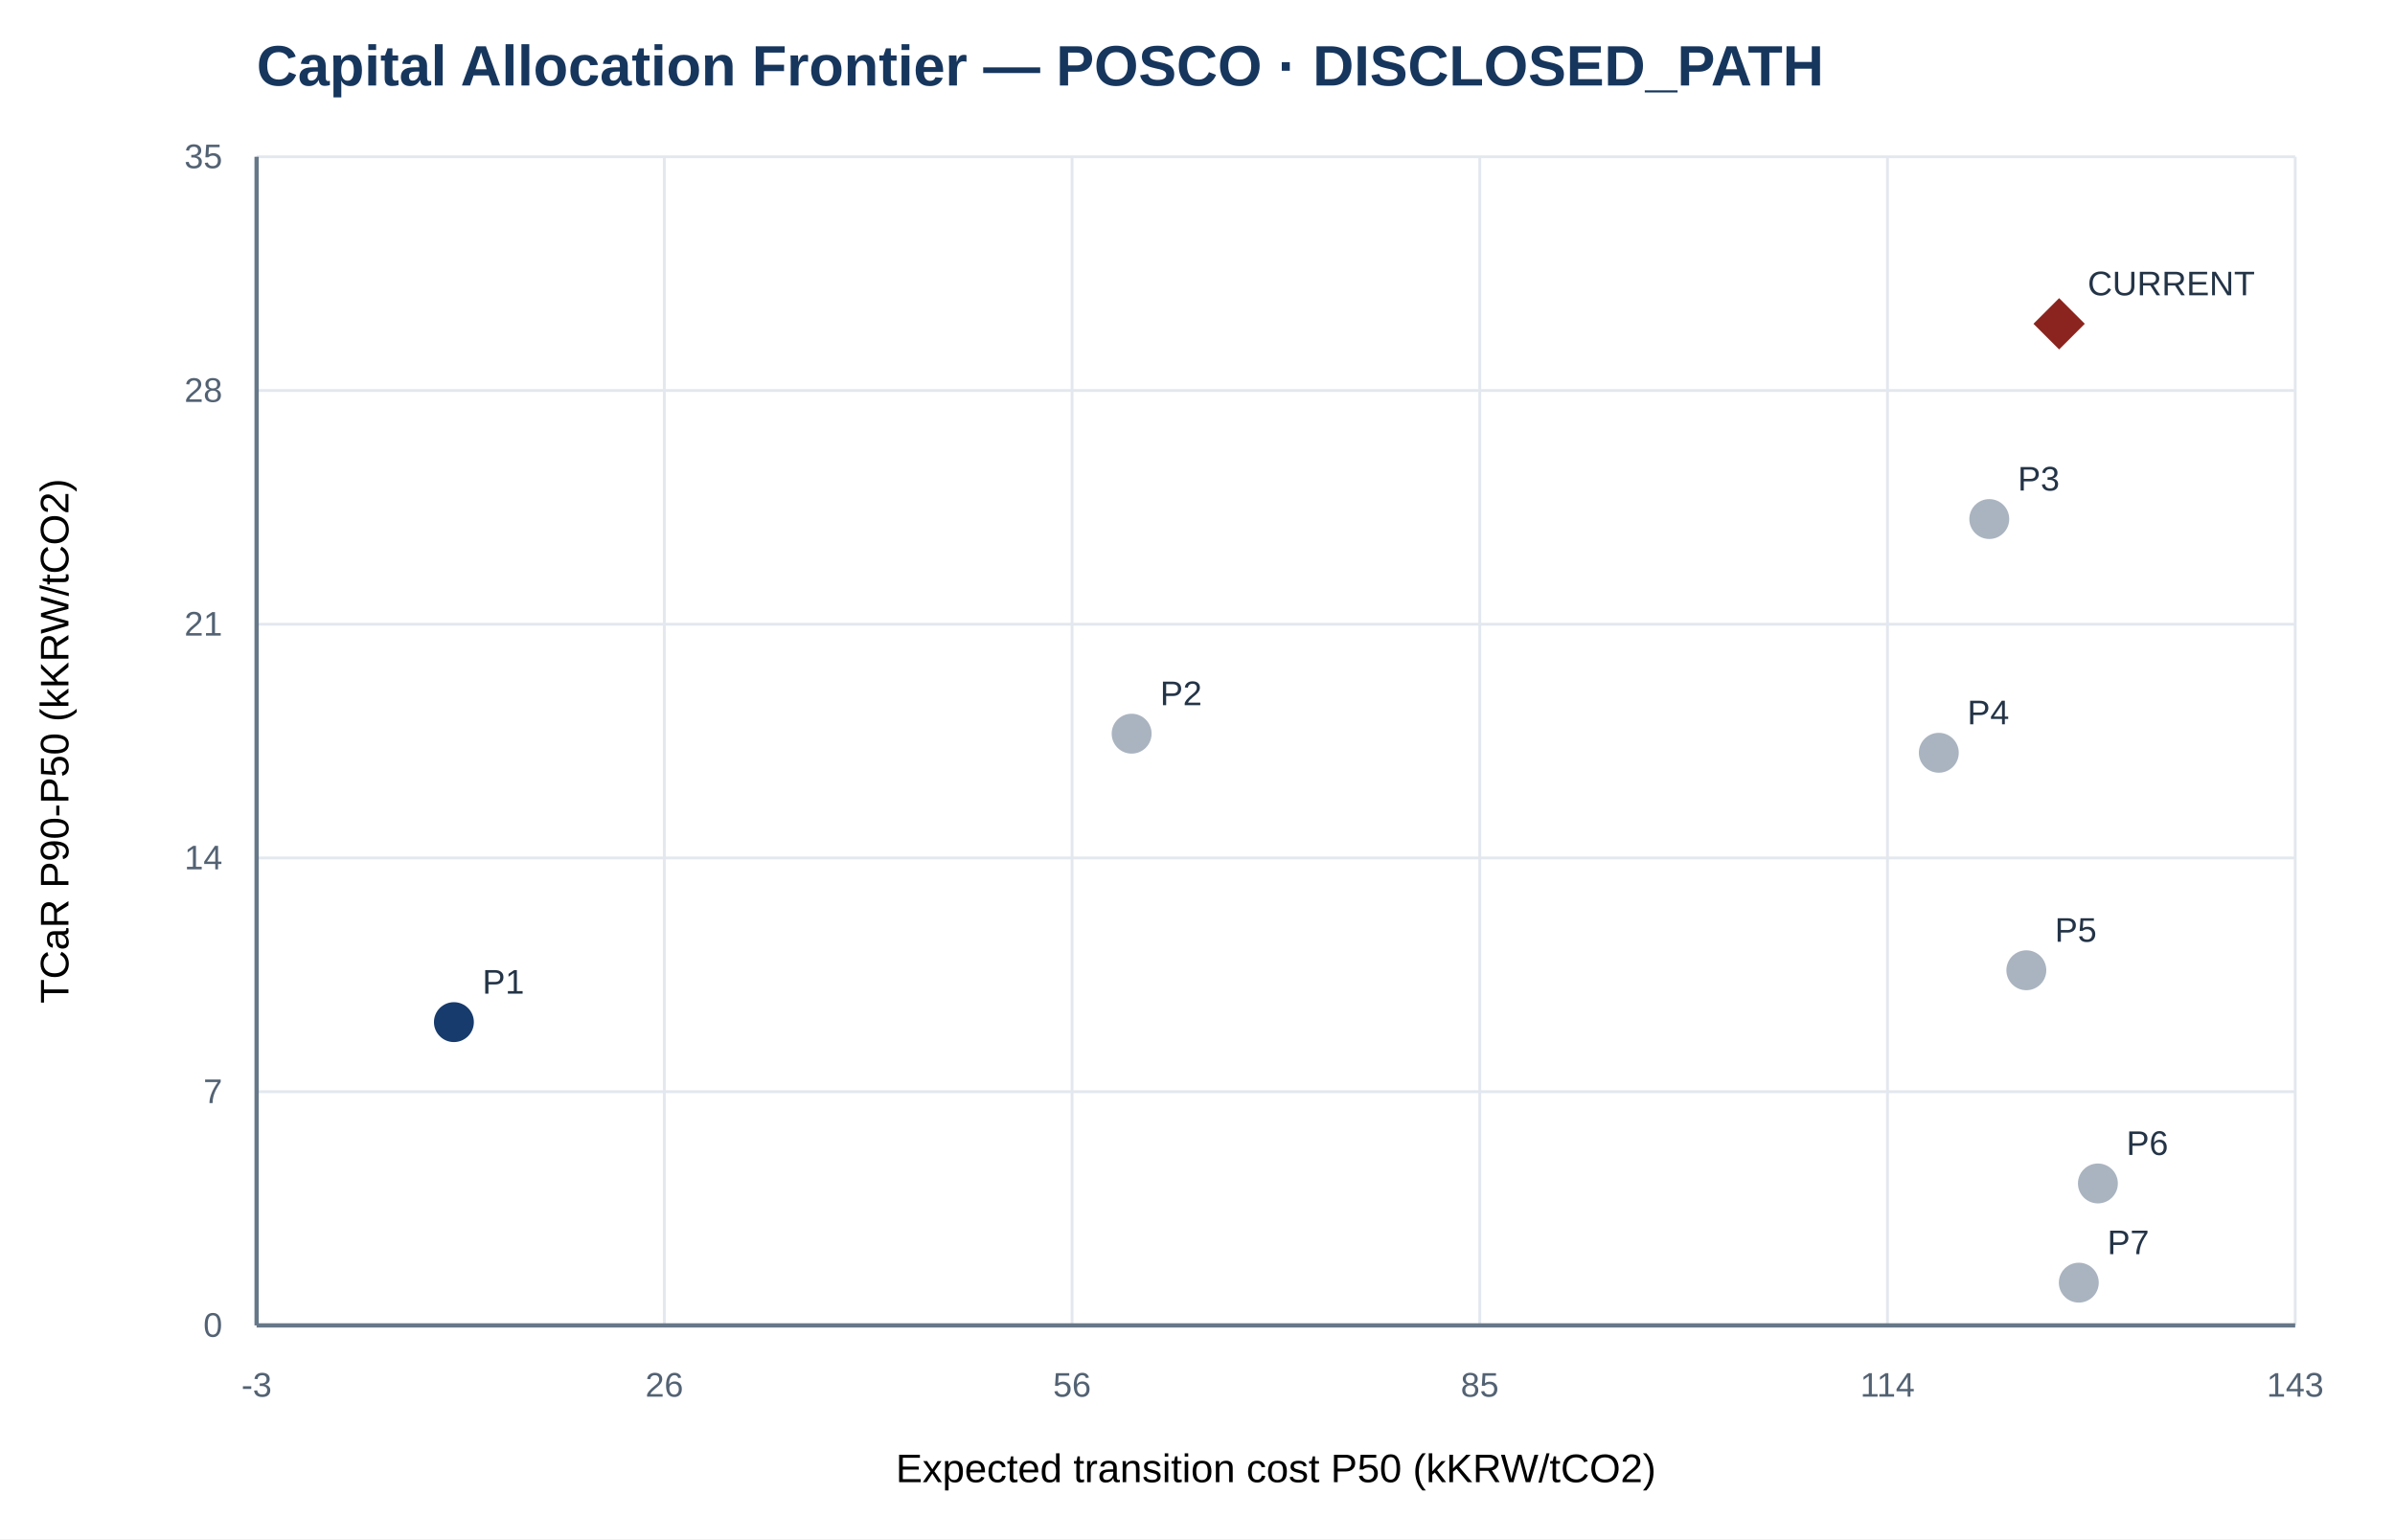
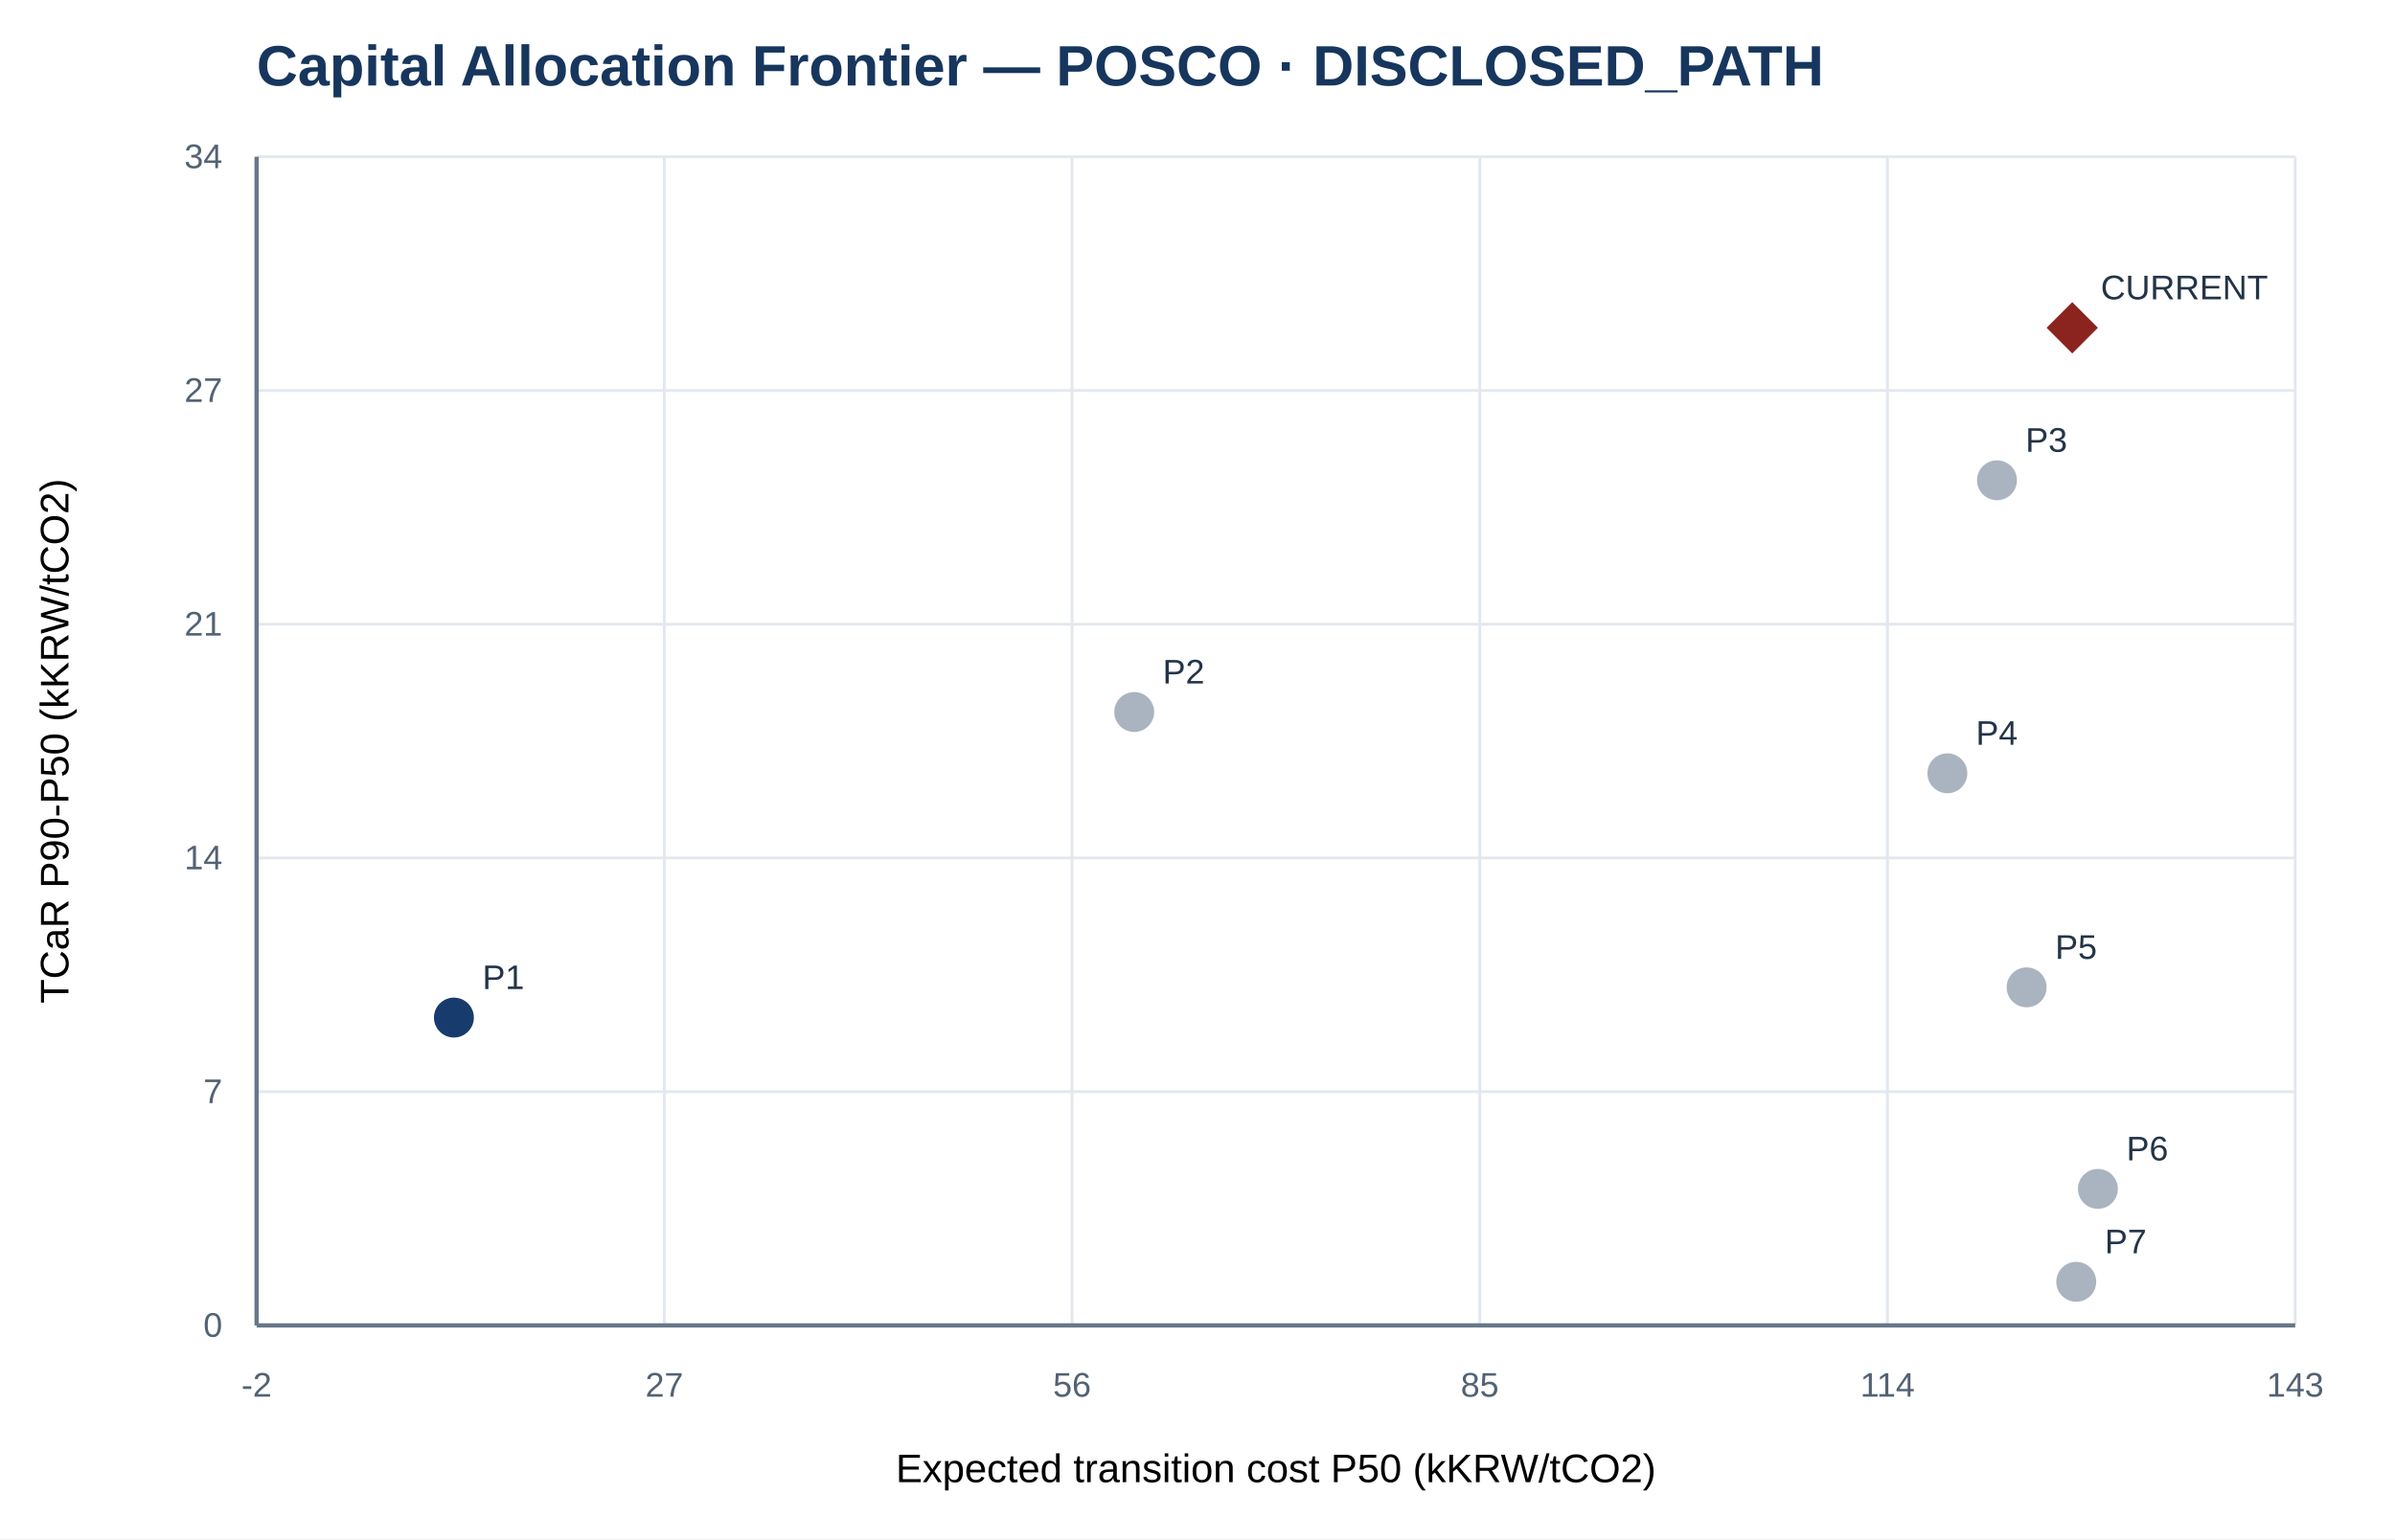
<svg xmlns="http://www.w3.org/2000/svg" width="840" height="540" viewBox="0 0 840 540">
  <rect x="0" y="0" width="840" height="540" fill="#ffffff" />
  <text x="90" y="30" font-family="Arial" font-size="20" font-weight="700" fill="#17365d">Capital Allocation Frontier — POSCO · DISCLOSED_PATH</text>
  <line x1="90.0" y1="55" x2="90.0" y2="465" stroke="#e3e8ef" />
-   <text x="90.0" y="490" text-anchor="middle" font-family="Arial" font-size="12" fill="#536273">-3</text>
+   <text x="90.0" y="490" text-anchor="middle" font-family="Arial" font-size="12" fill="#536273">-2</text>
  <line x1="90" y1="465.0" x2="805" y2="465.0" stroke="#e3e8ef" />
  <text x="78" y="469.0" text-anchor="end" font-family="Arial" font-size="12" fill="#536273">0</text>
  <line x1="233.0" y1="55" x2="233.0" y2="465" stroke="#e3e8ef" />
-   <text x="233.0" y="490" text-anchor="middle" font-family="Arial" font-size="12" fill="#536273">26</text>
+   <text x="233.0" y="490" text-anchor="middle" font-family="Arial" font-size="12" fill="#536273">27</text>
  <line x1="90" y1="383.0" x2="805" y2="383.0" stroke="#e3e8ef" />
  <text x="78" y="387.0" text-anchor="end" font-family="Arial" font-size="12" fill="#536273">7</text>
  <line x1="376.0" y1="55" x2="376.0" y2="465" stroke="#e3e8ef" />
  <text x="376.0" y="490" text-anchor="middle" font-family="Arial" font-size="12" fill="#536273">56</text>
  <line x1="90" y1="301.0" x2="805" y2="301.0" stroke="#e3e8ef" />
  <text x="78" y="305.0" text-anchor="end" font-family="Arial" font-size="12" fill="#536273">14</text>
  <line x1="519.0" y1="55" x2="519.0" y2="465" stroke="#e3e8ef" />
  <text x="519.0" y="490" text-anchor="middle" font-family="Arial" font-size="12" fill="#536273">85</text>
  <line x1="90" y1="219.0" x2="805" y2="219.0" stroke="#e3e8ef" />
  <text x="78" y="223.0" text-anchor="end" font-family="Arial" font-size="12" fill="#536273">21</text>
  <line x1="662.0" y1="55" x2="662.0" y2="465" stroke="#e3e8ef" />
  <text x="662.0" y="490" text-anchor="middle" font-family="Arial" font-size="12" fill="#536273">114</text>
  <line x1="90" y1="137.0" x2="805" y2="137.0" stroke="#e3e8ef" />
-   <text x="78" y="141.0" text-anchor="end" font-family="Arial" font-size="12" fill="#536273">28</text>
+   <text x="78" y="141.0" text-anchor="end" font-family="Arial" font-size="12" fill="#536273">27</text>
  <line x1="805.0" y1="55" x2="805.0" y2="465" stroke="#e3e8ef" />
  <text x="805.0" y="490" text-anchor="middle" font-family="Arial" font-size="12" fill="#536273">143</text>
  <line x1="90" y1="55.0" x2="805" y2="55.0" stroke="#e3e8ef" />
-   <text x="78" y="59.0" text-anchor="end" font-family="Arial" font-size="12" fill="#536273">35</text>
-   <polyline points="159.2,358.6" fill="none" stroke="#173b6c" stroke-width="4" />
-   <circle cx="159.2" cy="358.6" r="7" fill="#173b6c" />
-   <text x="169.2" y="348.6" font-family="Arial" font-size="12" fill="#243447">P1</text>
-   <circle cx="396.9" cy="257.4" r="7" fill="#aab4c0" />
-   <text x="406.9" y="247.4" font-family="Arial" font-size="12" fill="#243447">P2</text>
-   <circle cx="697.7" cy="182.1" r="7" fill="#aab4c0" />
-   <text x="707.7" y="172.1" font-family="Arial" font-size="12" fill="#243447">P3</text>
-   <circle cx="680.0" cy="264.1" r="7" fill="#aab4c0" />
-   <text x="690.0" y="254.1" font-family="Arial" font-size="12" fill="#243447">P4</text>
-   <circle cx="710.7" cy="340.4" r="7" fill="#aab4c0" />
-   <text x="720.7" y="330.4" font-family="Arial" font-size="12" fill="#243447">P5</text>
-   <circle cx="735.8" cy="415.2" r="7" fill="#aab4c0" />
-   <text x="745.8" y="405.2" font-family="Arial" font-size="12" fill="#243447">P6</text>
-   <circle cx="729.1" cy="450.0" r="7" fill="#aab4c0" />
-   <text x="739.1" y="440.0" font-family="Arial" font-size="12" fill="#243447">P7</text>
-   <polygon points="722.2,104.6 731.2,113.6 722.2,122.6 713.2,113.6" fill="#8b241e" />
-   <text x="732.2" y="103.6" font-family="Arial" font-size="12" fill="#243447">CURRENT</text>
+   <text x="78" y="59.0" text-anchor="end" font-family="Arial" font-size="12" fill="#536273">34</text>
+   <polyline points="159.2,357.0" fill="none" stroke="#173b6c" stroke-width="4" />
+   <circle cx="159.2" cy="357.0" r="7" fill="#173b6c" />
+   <text x="169.2" y="347.0" font-family="Arial" font-size="12" fill="#243447">P1</text>
+   <circle cx="397.8" cy="249.8" r="7" fill="#aab4c0" />
+   <text x="407.8" y="239.8" font-family="Arial" font-size="12" fill="#243447">P2</text>
+   <circle cx="700.4" cy="168.5" r="7" fill="#aab4c0" />
+   <text x="710.4" y="158.5" font-family="Arial" font-size="12" fill="#243447">P3</text>
+   <circle cx="683.0" cy="271.3" r="7" fill="#aab4c0" />
+   <text x="693.0" y="261.3" font-family="Arial" font-size="12" fill="#243447">P4</text>
+   <circle cx="710.8" cy="346.4" r="7" fill="#aab4c0" />
+   <text x="720.8" y="336.4" font-family="Arial" font-size="12" fill="#243447">P5</text>
+   <circle cx="735.8" cy="417.1" r="7" fill="#aab4c0" />
+   <text x="745.8" y="407.1" font-family="Arial" font-size="12" fill="#243447">P6</text>
+   <circle cx="728.2" cy="449.7" r="7" fill="#aab4c0" />
+   <text x="738.2" y="439.7" font-family="Arial" font-size="12" fill="#243447">P7</text>
+   <polygon points="726.8,106.0 735.8,115.0 726.8,124.0 717.8,115.0" fill="#8b241e" />
+   <text x="736.8" y="105.0" font-family="Arial" font-size="12" fill="#243447">CURRENT</text>
  <line x1="90" y1="465" x2="805" y2="465" stroke="#667788" stroke-width="1.5" />
  <line x1="90" y1="55" x2="90" y2="465" stroke="#667788" stroke-width="1.5" />
  <text x="447.5" y="520" text-anchor="middle" font-family="Arial" font-size="14">Expected transition cost P50 (kKRW/tCO2)</text>
  <text x="24" y="260.0" transform="rotate(-90 24 260.0)" text-anchor="middle" font-family="Arial" font-size="14">TCaR P90-P50 (kKRW/tCO2)</text>
</svg>
